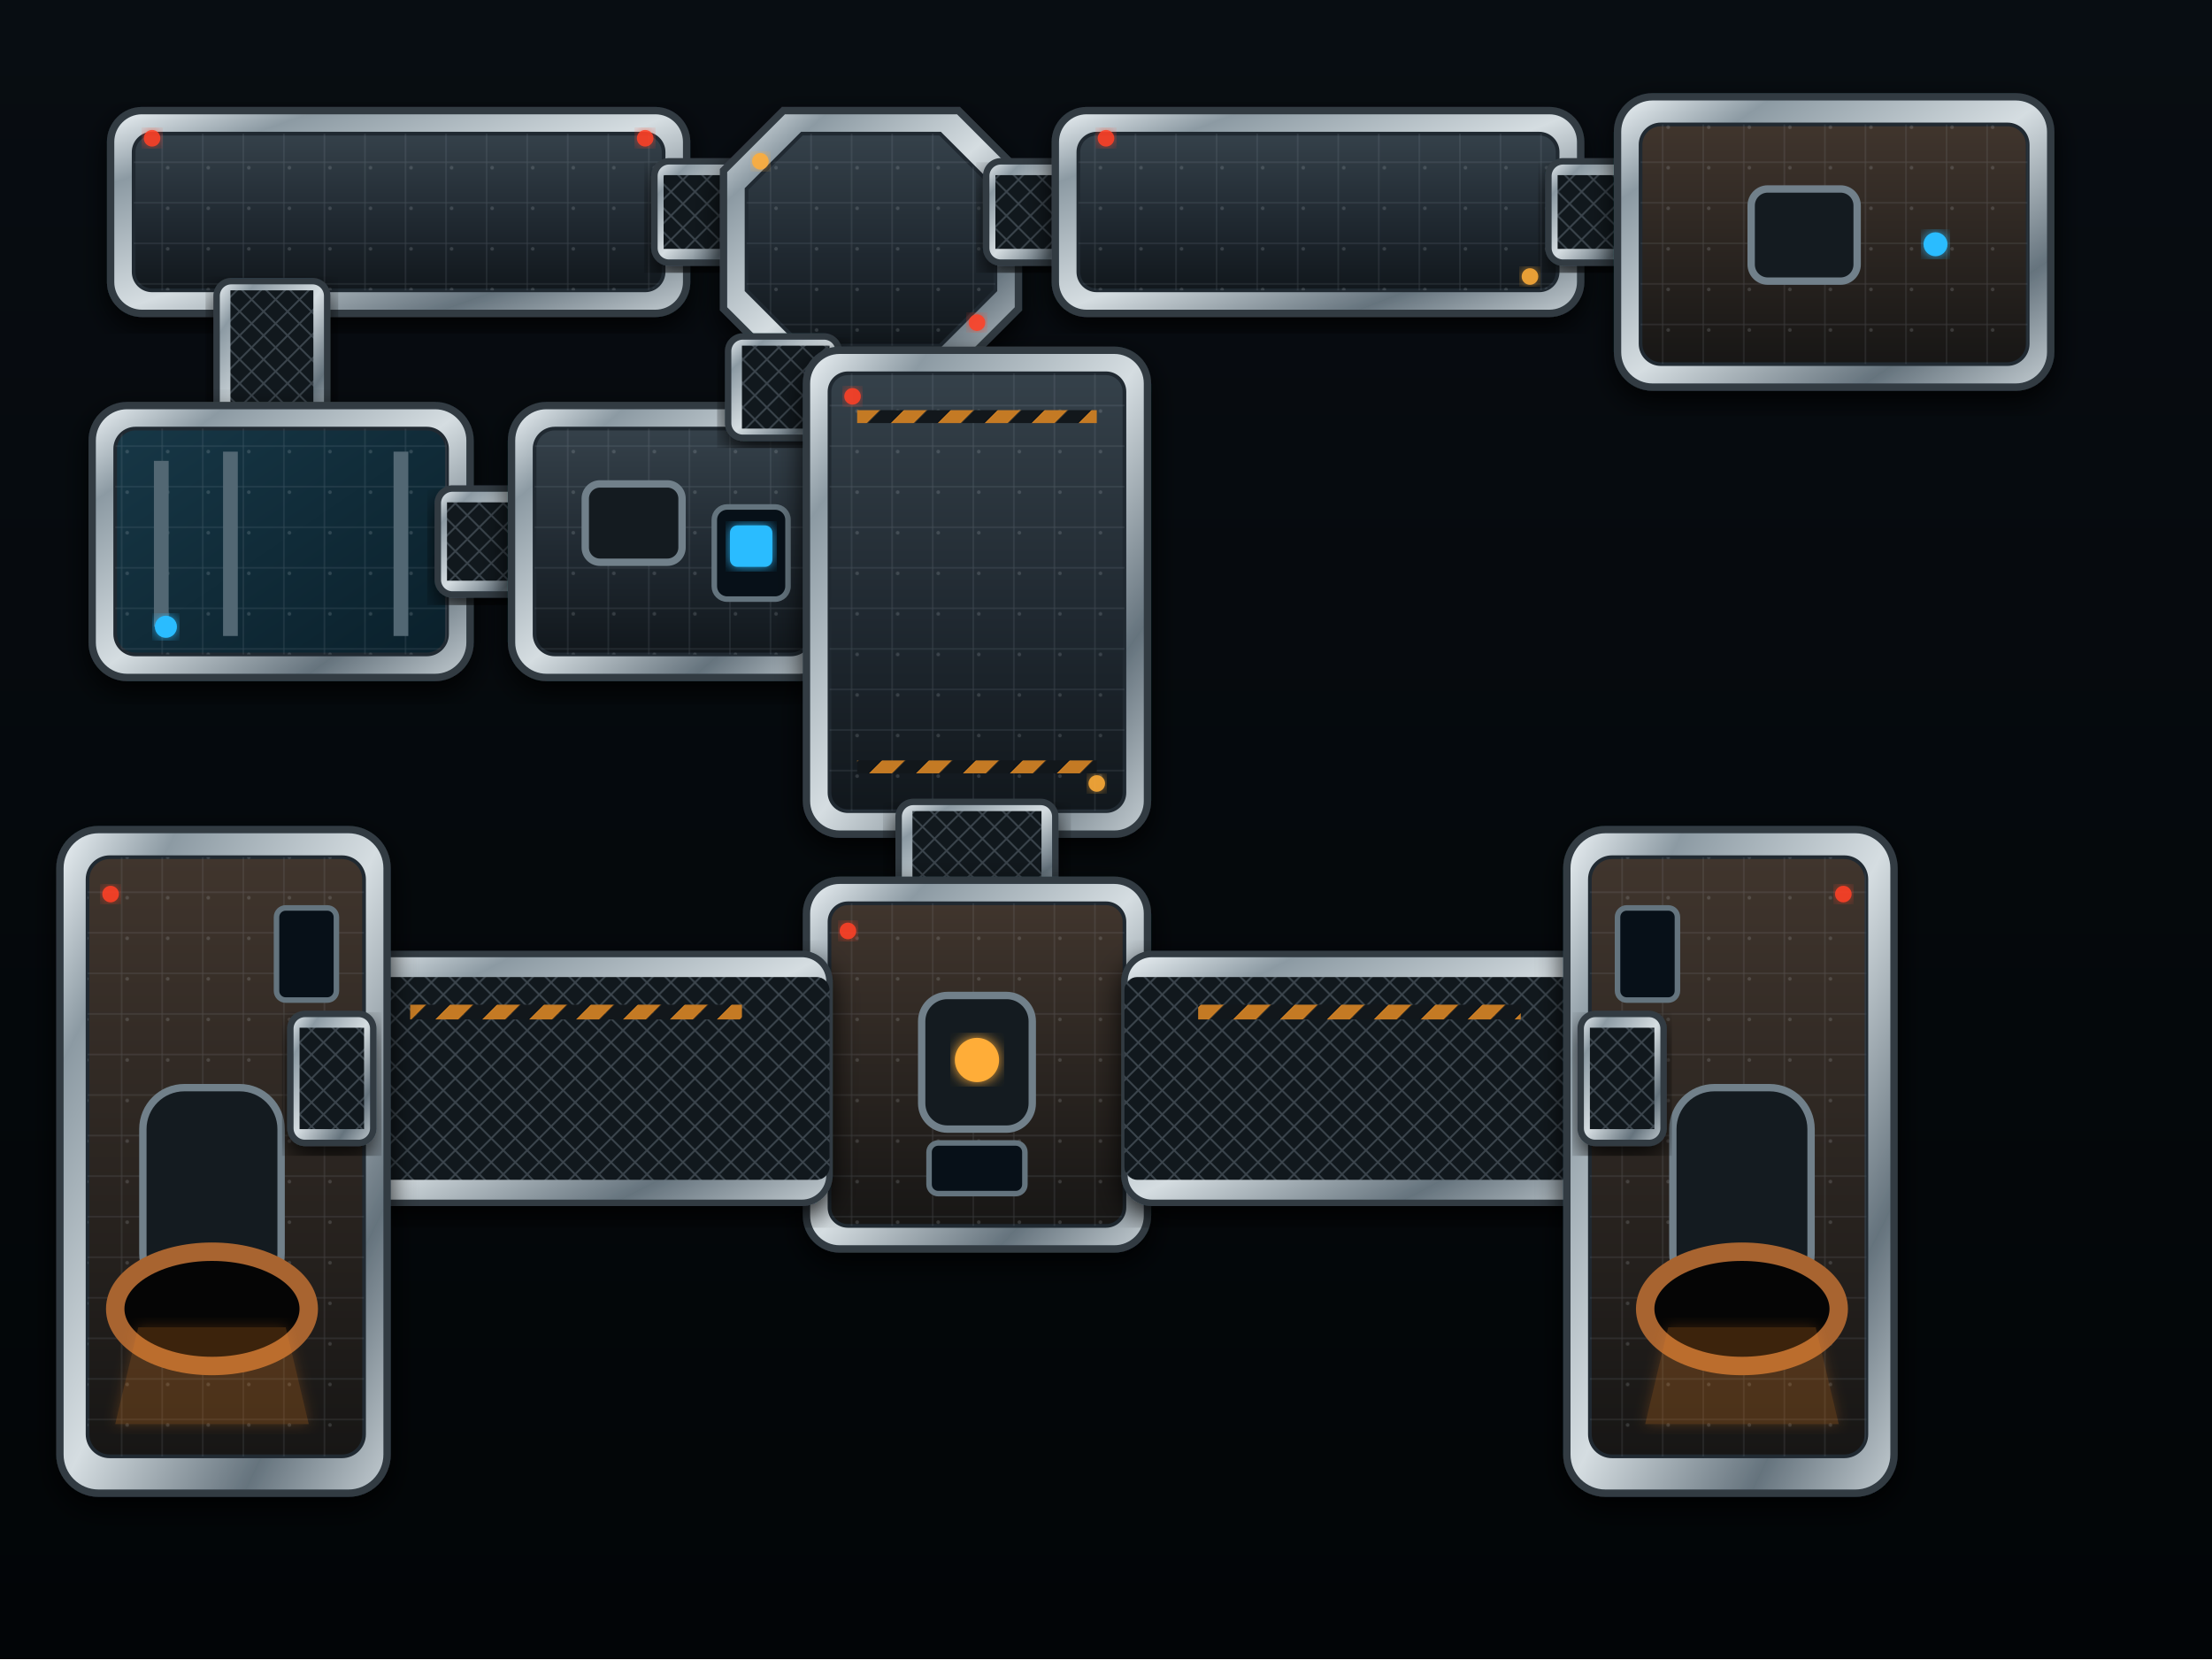
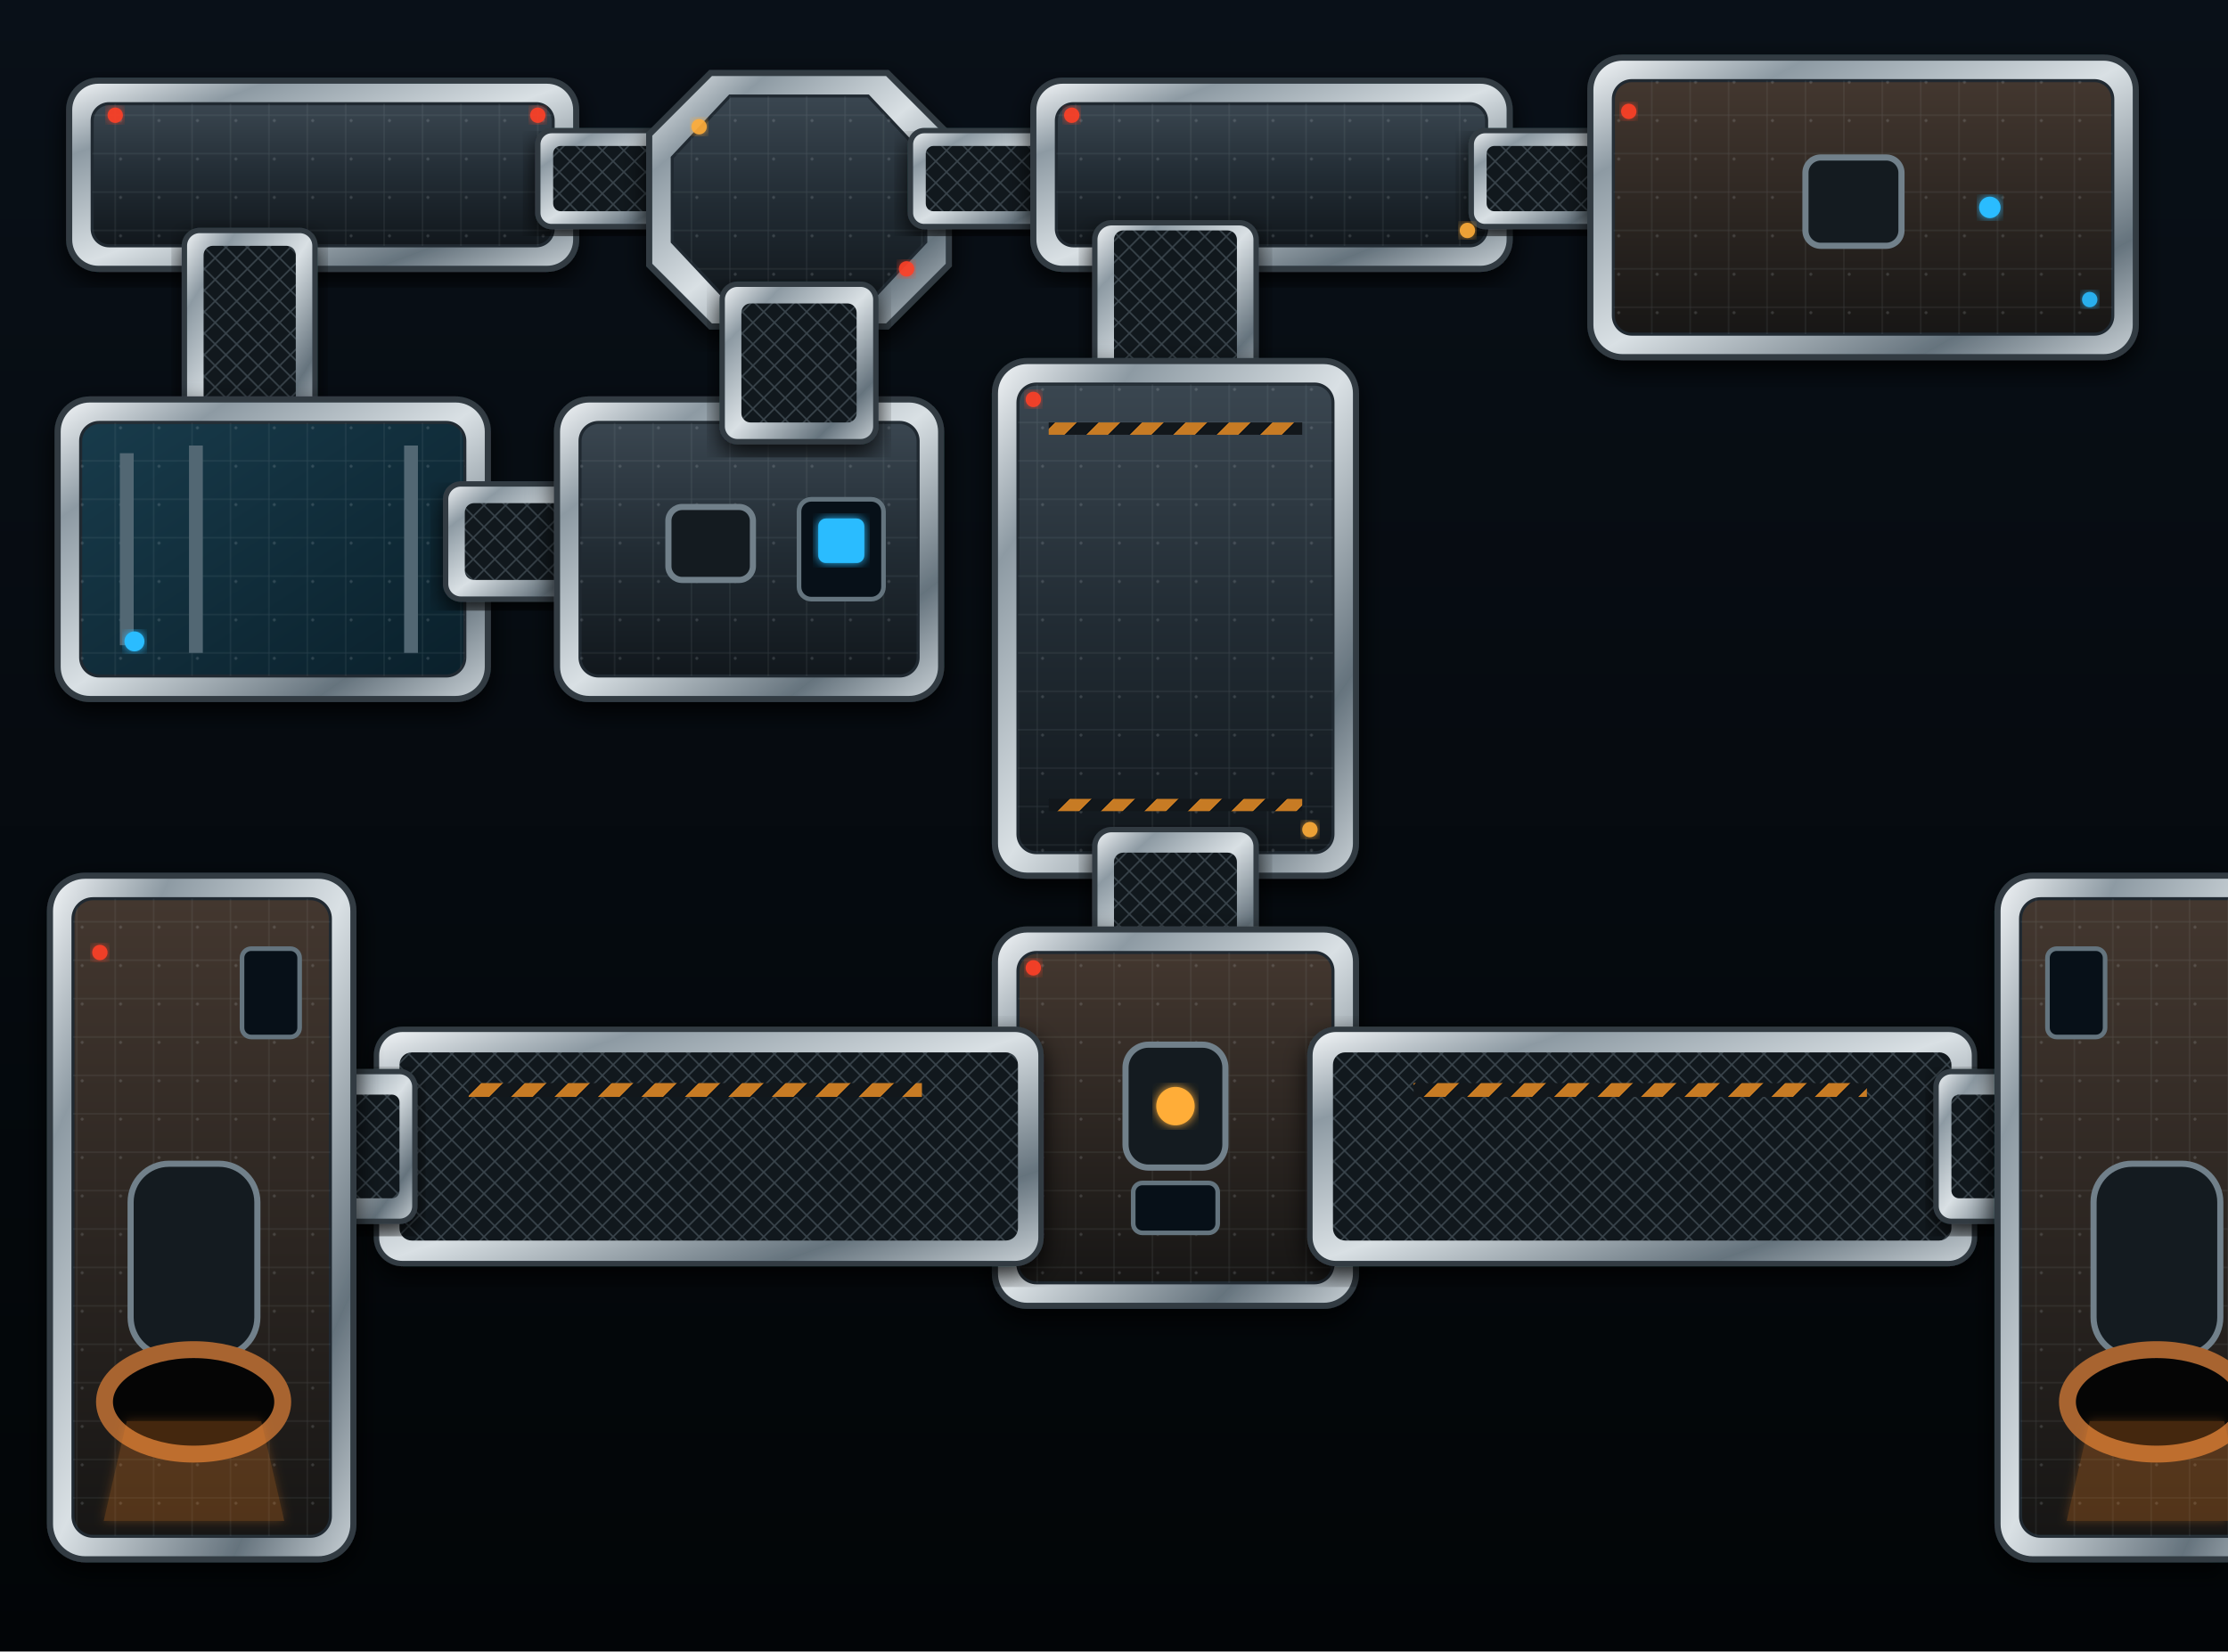
- <svg xmlns="http://www.w3.org/2000/svg" width="2400" height="1800" viewBox="0 0 2400 1800">
+ <svg xmlns="http://www.w3.org/2000/svg" width="2900" height="2150" viewBox="0 0 2900 2150">
  <defs>
    <linearGradient id="bg" x1="0" y1="0" x2="0" y2="1">
-       <stop stop-color="#080d12" />
+       <stop stop-color="#091018" />
      <stop offset="1" stop-color="#020507" />
    </linearGradient>
    <linearGradient id="floor" x1="0" y1="0" x2="0" y2="1">
-       <stop stop-color="#35414a" />
-       <stop offset=".55" stop-color="#202931" />
+       <stop stop-color="#3a4650" />
+       <stop offset=".5" stop-color="#222c34" />
      <stop offset="1" stop-color="#11171c" />
    </linearGradient>
    <linearGradient id="hot" x1="0" y1="0" x2="0" y2="1">
-       <stop stop-color="#40352d" />
+       <stop stop-color="#43372f" />
      <stop offset="1" stop-color="#171615" />
    </linearGradient>
    <linearGradient id="cool" x1="0" y1="0" x2="1" y2="1">
-       <stop stop-color="#173746" />
+       <stop stop-color="#183b4b" />
      <stop offset="1" stop-color="#0a202b" />
    </linearGradient>
    <linearGradient id="silver" x1="0" y1="0" x2="1" y2="1">
-       <stop stop-color="#eef4f7" />
-       <stop offset=".18" stop-color="#8c9aa3" />
-       <stop offset=".5" stop-color="#d5dde1" />
-       <stop offset=".78" stop-color="#65737d" />
-       <stop offset="1" stop-color="#c4cdd2" />
+       <stop stop-color="#f4f7f9" />
+       <stop offset=".2" stop-color="#8d9aa3" />
+       <stop offset=".5" stop-color="#d9e0e4" />
+       <stop offset=".8" stop-color="#65737d" />
+       <stop offset="1" stop-color="#c9d1d6" />
    </linearGradient>
-     <pattern id="grid" width="44" height="44" patternUnits="userSpaceOnUse">
-       <rect width="44" height="44" fill="none" stroke="#c6d2da" stroke-opacity=".16" />
-       <circle cx="6" cy="6" r="2" fill="#d7e0e5" opacity=".16" />
+     <pattern id="grid" width="50" height="50" patternUnits="userSpaceOnUse">
+       <rect width="50" height="50" fill="none" stroke="#cad6de" stroke-opacity=".14" />
+       <circle cx="7" cy="7" r="2" fill="#dce4e9" opacity=".16" />
    </pattern>
-     <pattern id="grate" width="26" height="26" patternUnits="userSpaceOnUse">
-       <rect width="26" height="26" fill="#11181d" />
-       <path d="M0 0L26 26M26 0L0 26" stroke="#6f7e88" stroke-width="2" opacity=".44" />
+     <pattern id="grate" width="28" height="28" patternUnits="userSpaceOnUse">
+       <rect width="28" height="28" fill="#11181d" />
+       <path d="M0 0L28 28M28 0L0 28" stroke="#71808a" stroke-width="2" opacity=".42" />
    </pattern>
-     <pattern id="hazard" width="36" height="36" patternUnits="userSpaceOnUse" patternTransform="rotate(45)">
-       <rect width="18" height="36" fill="#c47a24" />
-       <rect x="18" width="18" height="36" fill="#12171b" />
+     <pattern id="hazard" width="40" height="40" patternUnits="userSpaceOnUse" patternTransform="rotate(45)">
+       <rect width="20" height="40" fill="#c77b24" />
+       <rect x="20" width="20" height="40" fill="#12171b" />
    </pattern>
    <filter id="shadow">
-       <feDropShadow dx="0" dy="12" stdDeviation="15" flood-color="#000" flood-opacity=".85" />
+       <feDropShadow dx="0" dy="13" stdDeviation="16" flood-color="#000" flood-opacity=".86" />
    </filter>
    <filter id="glow">
      <feGaussianBlur stdDeviation="7" result="b" />
      <feMerge>
        <feMergeNode in="b" />
        <feMergeNode in="SourceGraphic" />
      </feMerge>
    </filter>
    <style>
    .shell{fill:url(#silver);stroke:#303b43;stroke-width:8;filter:url(#shadow)}
-     .floor{fill:url(#floor);stroke:#202931;stroke-width:4}.floor.hot{fill:url(#hot)}.floor.cool{fill:url(#cool)}
-     .grid{fill:url(#grid)}.corridorShell{fill:url(#silver);stroke:#303b43;stroke-width:7;filter:url(#shadow)}.corridorFloor{fill:url(#grate)}
-     .machine{fill:#141b20;stroke:#71808a;stroke-width:8}.panel{fill:#071018;stroke:#64747e;stroke-width:6}.blue{fill:#2bbcff;filter:url(#glow)}.red{fill:#ff3f28;filter:url(#glow)}.amber{fill:#ffad38;filter:url(#glow)}
+     .floor{fill:url(#floor);stroke:#202931;stroke-width:4}.hot{fill:url(#hot)}.cool{fill:url(#cool)}
+     .grid{fill:url(#grid)}.cShell{fill:url(#silver);stroke:#303b43;stroke-width:7;filter:url(#shadow)}.cFloor{fill:url(#grate)}
+     .machine{fill:#141b20;stroke:#71808a;stroke-width:8}.panel{fill:#071018;stroke:#64747e;stroke-width:6}
+     .blue{fill:#2bbcff;filter:url(#glow)}.red{fill:#ff3f28;filter:url(#glow)}.amber{fill:#ffad38;filter:url(#glow)}
  </style>
  </defs>
-   <rect width="2400" height="1800" fill="url(#bg)" />
-   <g id="control-corridor">
-     <rect class="shell" x="120" y="120" width="625" height="220" rx="34" />
-     <rect class="floor" x="145" y="145" width="575" height="170" rx="20" />
-     <rect class="grid" x="145" y="145" width="575" height="170" rx="20" />
+   <rect width="2900" height="2150" fill="url(#bg)" />
+   <g id="control">
+     <rect class="shell" x="90" y="105" width="660" height="245" rx="38" />
+     <rect class="floor" x="120" y="135" width="600" height="185" rx="22" />
+     <rect class="grid" x="120" y="135" width="600" height="185" rx="22" />
  </g>
  <g>
-     <rect class="corridorShell" x="710" y="175" width="110" height="110" rx="16" />
-     <rect class="corridorFloor" x="720" y="190" width="90" height="80" />
+     <rect class="cShell" x="700" y="170" width="195" height="125" rx="18" />
+     <rect class="cFloor" x="720" y="190" width="155" height="85" rx="10" />
  </g>
-   <g id="emergency-junction">
-     <path class="shell" d="M850 120H1040L1105 185V335L1040 400H850L785 335V185Z" />
-     <path class="floor" d="M870 145H1020L1080 205V315L1020 375H870L810 315V205Z" />
-     <path class="grid" d="M870 145H1020L1080 205V315L1020 375H870L810 315V205Z" />
+   <g id="junction">
+     <path class="shell" d="M925 95H1155L1235 175V345L1155 425H925L845 345V175Z" />
+     <path class="floor" d="M950 125H1130L1205 205V315L1130 395H950L875 315V205Z" />
+     <path class="grid" d="M950 125H1130L1205 205V315L1130 395H950L875 315V205Z" />
  </g>
  <g>
-     <rect class="corridorShell" x="1070" y="175" width="110" height="110" rx="16" />
-     <rect class="corridorFloor" x="1080" y="190" width="90" height="80" />
+     <rect class="cShell" x="1185" y="170" width="210" height="125" rx="18" />
+     <rect class="cFloor" x="1205" y="190" width="170" height="85" rx="10" />
  </g>
  <g id="maintenance-hall">
-     <rect class="shell" x="1145" y="120" width="570" height="220" rx="34" />
-     <rect class="floor" x="1170" y="145" width="520" height="170" rx="20" />
-     <rect class="grid" x="1170" y="145" width="520" height="170" rx="20" />
+     <rect class="shell" x="1345" y="105" width="620" height="245" rx="38" />
+     <rect class="floor" x="1375" y="135" width="560" height="185" rx="22" />
+     <rect class="grid" x="1375" y="135" width="560" height="185" rx="22" />
  </g>
  <g>
-     <rect class="corridorShell" x="1680" y="175" width="110" height="110" rx="16" />
-     <rect class="corridorFloor" x="1690" y="190" width="90" height="80" />
+     <rect class="cShell" x="1915" y="170" width="205" height="125" rx="18" />
+     <rect class="cFloor" x="1935" y="190" width="165" height="85" rx="10" />
  </g>
-   <g id="power-relay-room">
-     <rect class="shell" x="1755" y="105" width="470" height="315" rx="38" />
-     <rect class="floor hot" x="1780" y="135" width="420" height="260" rx="22" />
-     <rect class="grid" x="1780" y="135" width="420" height="260" rx="22" />
-     <rect class="machine" x="1900" y="205" width="115" height="100" rx="18" />
-     <circle class="blue" cx="2100" cy="265" r="13" />
+   <g id="relay">
+     <rect class="shell" x="2070" y="75" width="710" height="390" rx="42" />
+     <rect class="floor hot" x="2100" y="105" width="650" height="330" rx="24" />
+     <rect class="grid" x="2100" y="105" width="650" height="330" rx="24" />
+     <rect class="machine" x="2350" y="205" width="125" height="115" rx="20" />
+     <circle class="blue" cx="2590" cy="270" r="14" />
  </g>
  <g>
-     <rect class="corridorShell" x="235" y="305" width="120" height="170" rx="16" />
-     <rect class="corridorFloor" x="250" y="315" width="90" height="150" />
+     <rect class="cShell" x="240" y="300" width="170" height="270" rx="20" />
+     <rect class="cFloor" x="265" y="320" width="120" height="230" rx="12" />
  </g>
-   <g id="coolant-access">
-     <rect class="shell" x="100" y="440" width="410" height="295" rx="38" />
-     <rect class="floor cool" x="125" y="465" width="360" height="245" rx="22" />
-     <rect class="grid" x="125" y="465" width="360" height="245" rx="22" />
-     <path d="M175 500V680M250 490V690M435 490V690" fill="none" stroke="#526773" stroke-width="16" />
-     <circle class="blue" cx="180" cy="680" r="12" />
+   <g id="coolant">
+     <rect class="shell" x="75" y="520" width="560" height="390" rx="42" />
+     <rect class="floor cool" x="105" y="550" width="500" height="330" rx="24" />
+     <rect class="grid" x="105" y="550" width="500" height="330" rx="24" />
+     <path d="M165 590V840M255 580V850M535 580V850" fill="none" stroke="#526773" stroke-width="18" />
+     <circle class="blue" cx="175" cy="835" r="13" />
  </g>
  <g>
-     <rect class="corridorShell" x="475" y="530" width="115" height="115" rx="16" />
-     <rect class="corridorFloor" x="485" y="545" width="95" height="85" />
+     <rect class="cShell" x="580" y="630" width="200" height="150" rx="20" />
+     <rect class="cFloor" x="605" y="655" width="150" height="100" rx="12" />
  </g>
-   <g id="storage-room">
-     <rect class="shell" x="555" y="440" width="350" height="295" rx="38" />
-     <rect class="floor" x="580" y="465" width="300" height="245" rx="22" />
-     <rect class="grid" x="580" y="465" width="300" height="245" rx="22" />
-     <rect class="machine" x="635" y="525" width="105" height="85" rx="16" />
-     <rect class="panel" x="775" y="550" width="80" height="100" rx="14" />
-     <rect class="blue" x="792" y="570" width="46" height="45" rx="8" />
+   <g id="storage">
+     <rect class="shell" x="725" y="520" width="500" height="390" rx="42" />
+     <rect class="floor" x="755" y="550" width="440" height="330" rx="24" />
+     <rect class="grid" x="755" y="550" width="440" height="330" rx="24" />
+     <rect class="machine" x="870" y="660" width="110" height="95" rx="18" />
+     <rect class="panel" x="1040" y="650" width="110" height="130" rx="16" />
+     <rect class="blue" x="1065" y="675" width="60" height="58" rx="10" />
  </g>
  <g>
-     <rect class="corridorShell" x="790" y="365" width="120" height="110" rx="16" />
-     <rect class="corridorFloor" x="805" y="375" width="95" height="90" />
-   </g>
-   <g id="maintenance-tunnel">
-     <rect class="shell" x="875" y="380" width="370" height="525" rx="36" />
-     <rect class="floor" x="900" y="405" width="320" height="475" rx="20" />
-     <rect class="grid" x="900" y="405" width="320" height="475" rx="20" />
-     <rect x="930" y="445" width="260" height="14" fill="url(#hazard)" />
-     <rect x="930" y="825" width="260" height="14" fill="url(#hazard)" />
+     <rect class="cShell" x="940" y="370" width="200" height="205" rx="20" />
+     <rect class="cFloor" x="965" y="395" width="150" height="155" rx="12" />
  </g>
  <g>
-     <rect class="corridorShell" x="975" y="870" width="170" height="120" rx="16" />
-     <rect class="corridorFloor" x="990" y="880" width="140" height="100" />
+     <rect class="cShell" x="1425" y="290" width="210" height="230" rx="22" />
+     <rect class="cFloor" x="1450" y="300" width="160" height="200" rx="12" />
  </g>
-   <g id="engine-room">
-     <rect class="shell" x="875" y="955" width="370" height="400" rx="36" />
-     <rect class="floor hot" x="900" y="980" width="320" height="350" rx="20" />
-     <rect class="grid" x="900" y="980" width="320" height="350" rx="20" />
-     <rect class="machine" x="1000" y="1080" width="120" height="145" rx="28" />
-     <circle class="amber" cx="1060" cy="1150" r="24" />
-     <rect class="panel" x="1008" y="1240" width="104" height="55" rx="10" />
-   </g>
-   <g id="port-engine-access">
-     <rect class="corridorShell" x="370" y="1035" width="530" height="270" rx="30" />
-     <rect class="corridorFloor" x="395" y="1060" width="505" height="220" rx="14" />
-     <rect x="445" y="1090" width="360" height="16" fill="url(#hazard)" />
-   </g>
-   <g id="starboard-engine-access">
-     <rect class="corridorShell" x="1220" y="1035" width="530" height="270" rx="30" />
-     <rect class="corridorFloor" x="1220" y="1060" width="505" height="220" rx="14" />
-     <rect x="1300" y="1090" width="350" height="16" fill="url(#hazard)" />
-   </g>
-   <g id="port-thruster-chamber">
-     <rect class="shell" x="65" y="900" width="355" height="720" rx="42" />
-     <rect class="floor hot" x="95" y="930" width="300" height="650" rx="24" />
-     <rect class="grid" x="95" y="930" width="300" height="650" rx="24" />
-     <rect class="machine" x="155" y="1180" width="150" height="225" rx="45" />
-     <ellipse cx="230" cy="1420" rx="105" ry="62" fill="#050505" stroke="#a86430" stroke-width="20" />
-     <path d="M150 1440L125 1545H335L310 1440Z" fill="#ff8c26" opacity=".22" filter="url(#glow)" />
-     <rect class="panel" x="300" y="985" width="65" height="100" rx="10" />
+   <g id="tunnel">
+     <rect class="shell" x="1295" y="470" width="470" height="670" rx="42" />
+     <rect class="floor" x="1325" y="500" width="410" height="610" rx="24" />
+     <rect class="grid" x="1325" y="500" width="410" height="610" rx="24" />
+     <rect x="1365" y="550" width="330" height="16" fill="url(#hazard)" />
+     <rect x="1365" y="1040" width="330" height="16" fill="url(#hazard)" />
  </g>
  <g>
-     <rect class="corridorShell" x="315" y="1100" width="90" height="140" rx="16" />
-     <rect class="corridorFloor" x="325" y="1115" width="70" height="110" />
+     <rect class="cShell" x="1425" y="1080" width="210" height="190" rx="22" />
+     <rect class="cFloor" x="1450" y="1110" width="160" height="130" rx="12" />
  </g>
-   <g id="starboard-thruster-chamber">
-     <rect class="shell" x="1700" y="900" width="355" height="720" rx="42" />
-     <rect class="floor hot" x="1725" y="930" width="300" height="650" rx="24" />
-     <rect class="grid" x="1725" y="930" width="300" height="650" rx="24" />
-     <rect class="machine" x="1815" y="1180" width="150" height="225" rx="45" />
-     <ellipse cx="1890" cy="1420" rx="105" ry="62" fill="#050505" stroke="#a86430" stroke-width="20" />
-     <path d="M1810 1440L1785 1545H1995L1970 1440Z" fill="#ff8c26" opacity=".22" filter="url(#glow)" />
-     <rect class="panel" x="1755" y="985" width="65" height="100" rx="10" />
+   <g id="engine">
+     <rect class="shell" x="1295" y="1210" width="470" height="490" rx="42" />
+     <rect class="floor hot" x="1325" y="1240" width="410" height="430" rx="24" />
+     <rect class="grid" x="1325" y="1240" width="410" height="430" rx="24" />
+     <rect class="machine" x="1465" y="1360" width="130" height="160" rx="30" />
+     <circle class="amber" cx="1530" cy="1440" r="25" />
+     <rect class="panel" x="1475" y="1540" width="110" height="65" rx="12" />
+   </g>
+   <g id="port-access">
+     <rect class="cShell" x="490" y="1340" width="865" height="305" rx="34" />
+     <rect class="cFloor" x="520" y="1370" width="805" height="245" rx="16" />
+     <rect x="610" y="1410" width="590" height="18" fill="url(#hazard)" />
+   </g>
+   <g id="starboard-access">
+     <rect class="cShell" x="1705" y="1340" width="865" height="305" rx="34" />
+     <rect class="cFloor" x="1735" y="1370" width="805" height="245" rx="16" />
+     <rect x="1840" y="1410" width="590" height="18" fill="url(#hazard)" />
  </g>
  <g>
-     <rect class="corridorShell" x="1715" y="1100" width="90" height="140" rx="16" />
-     <rect class="corridorFloor" x="1725" y="1115" width="70" height="110" />
+     <rect class="cShell" x="400" y="1395" width="140" height="195" rx="20" />
+     <rect class="cFloor" x="430" y="1425" width="90" height="135" rx="10" />
  </g>
-   <g opacity=".9">
-     <circle class="red" cx="165" cy="150" r="9" />
-     <circle class="red" cx="700" cy="150" r="9" />
-     <circle class="amber" cx="825" cy="175" r="9" />
-     <circle class="red" cx="1060" cy="350" r="9" />
-     <circle class="red" cx="1200" cy="150" r="9" />
-     <circle class="amber" cx="1660" cy="300" r="9" />
-     <circle class="red" cx="925" cy="430" r="9" />
-     <circle class="amber" cx="1190" cy="850" r="9" />
-     <circle class="red" cx="920" cy="1010" r="9" />
-     <circle class="red" cx="120" cy="970" r="9" />
-     <circle class="red" cx="2000" cy="970" r="9" />
+   <g>
+     <rect class="cShell" x="2520" y="1395" width="140" height="195" rx="20" />
+     <rect class="cFloor" x="2540" y="1425" width="90" height="135" rx="10" />
+   </g>
+   <g id="port-thruster">
+     <rect class="shell" x="65" y="1140" width="395" height="890" rx="46" />
+     <rect class="floor hot" x="95" y="1170" width="335" height="830" rx="26" />
+     <rect class="grid" x="95" y="1170" width="335" height="830" rx="26" />
+     <rect class="machine" x="170" y="1515" width="165" height="250" rx="50" />
+     <ellipse cx="252" cy="1825" rx="116" ry="68" fill="#050505" stroke="#a86430" stroke-width="22" />
+     <path d="M165 1850L135 1980H370L340 1850Z" fill="#ff8c26" opacity=".25" filter="url(#glow)" />
+     <rect class="panel" x="315" y="1235" width="75" height="115" rx="12" />
+   </g>
+   <g id="starboard-thruster">
+     <rect class="shell" x="2600" y="1140" width="395" height="890" rx="46" />
+     <rect class="floor hot" x="2630" y="1170" width="335" height="830" rx="26" />
+     <rect class="grid" x="2630" y="1170" width="335" height="830" rx="26" />
+     <rect class="machine" x="2725" y="1515" width="165" height="250" rx="50" />
+     <ellipse cx="2807" cy="1825" rx="116" ry="68" fill="#050505" stroke="#a86430" stroke-width="22" />
+     <path d="M2720 1850L2690 1980H2925L2895 1850Z" fill="#ff8c26" opacity=".25" filter="url(#glow)" />
+     <rect class="panel" x="2665" y="1235" width="75" height="115" rx="12" />
+   </g>
+   <g opacity=".92">
+     <circle class="red" cx="150" cy="150" r="10" />
+     <circle class="red" cx="700" cy="150" r="10" />
+     <circle class="amber" cx="910" cy="165" r="10" />
+     <circle class="red" cx="1180" cy="350" r="10" />
+     <circle class="red" cx="1395" cy="150" r="10" />
+     <circle class="amber" cx="1910" cy="300" r="10" />
+     <circle class="red" cx="2120" cy="145" r="10" />
+     <circle class="blue" cx="2720" cy="390" r="10" />
+     <circle class="red" cx="1345" cy="520" r="10" />
+     <circle class="amber" cx="1705" cy="1080" r="10" />
+     <circle class="red" cx="1345" cy="1260" r="10" />
+     <circle class="red" cx="130" cy="1240" r="10" />
+     <circle class="red" cx="2930" cy="1240" r="10" />
  </g>
</svg>
